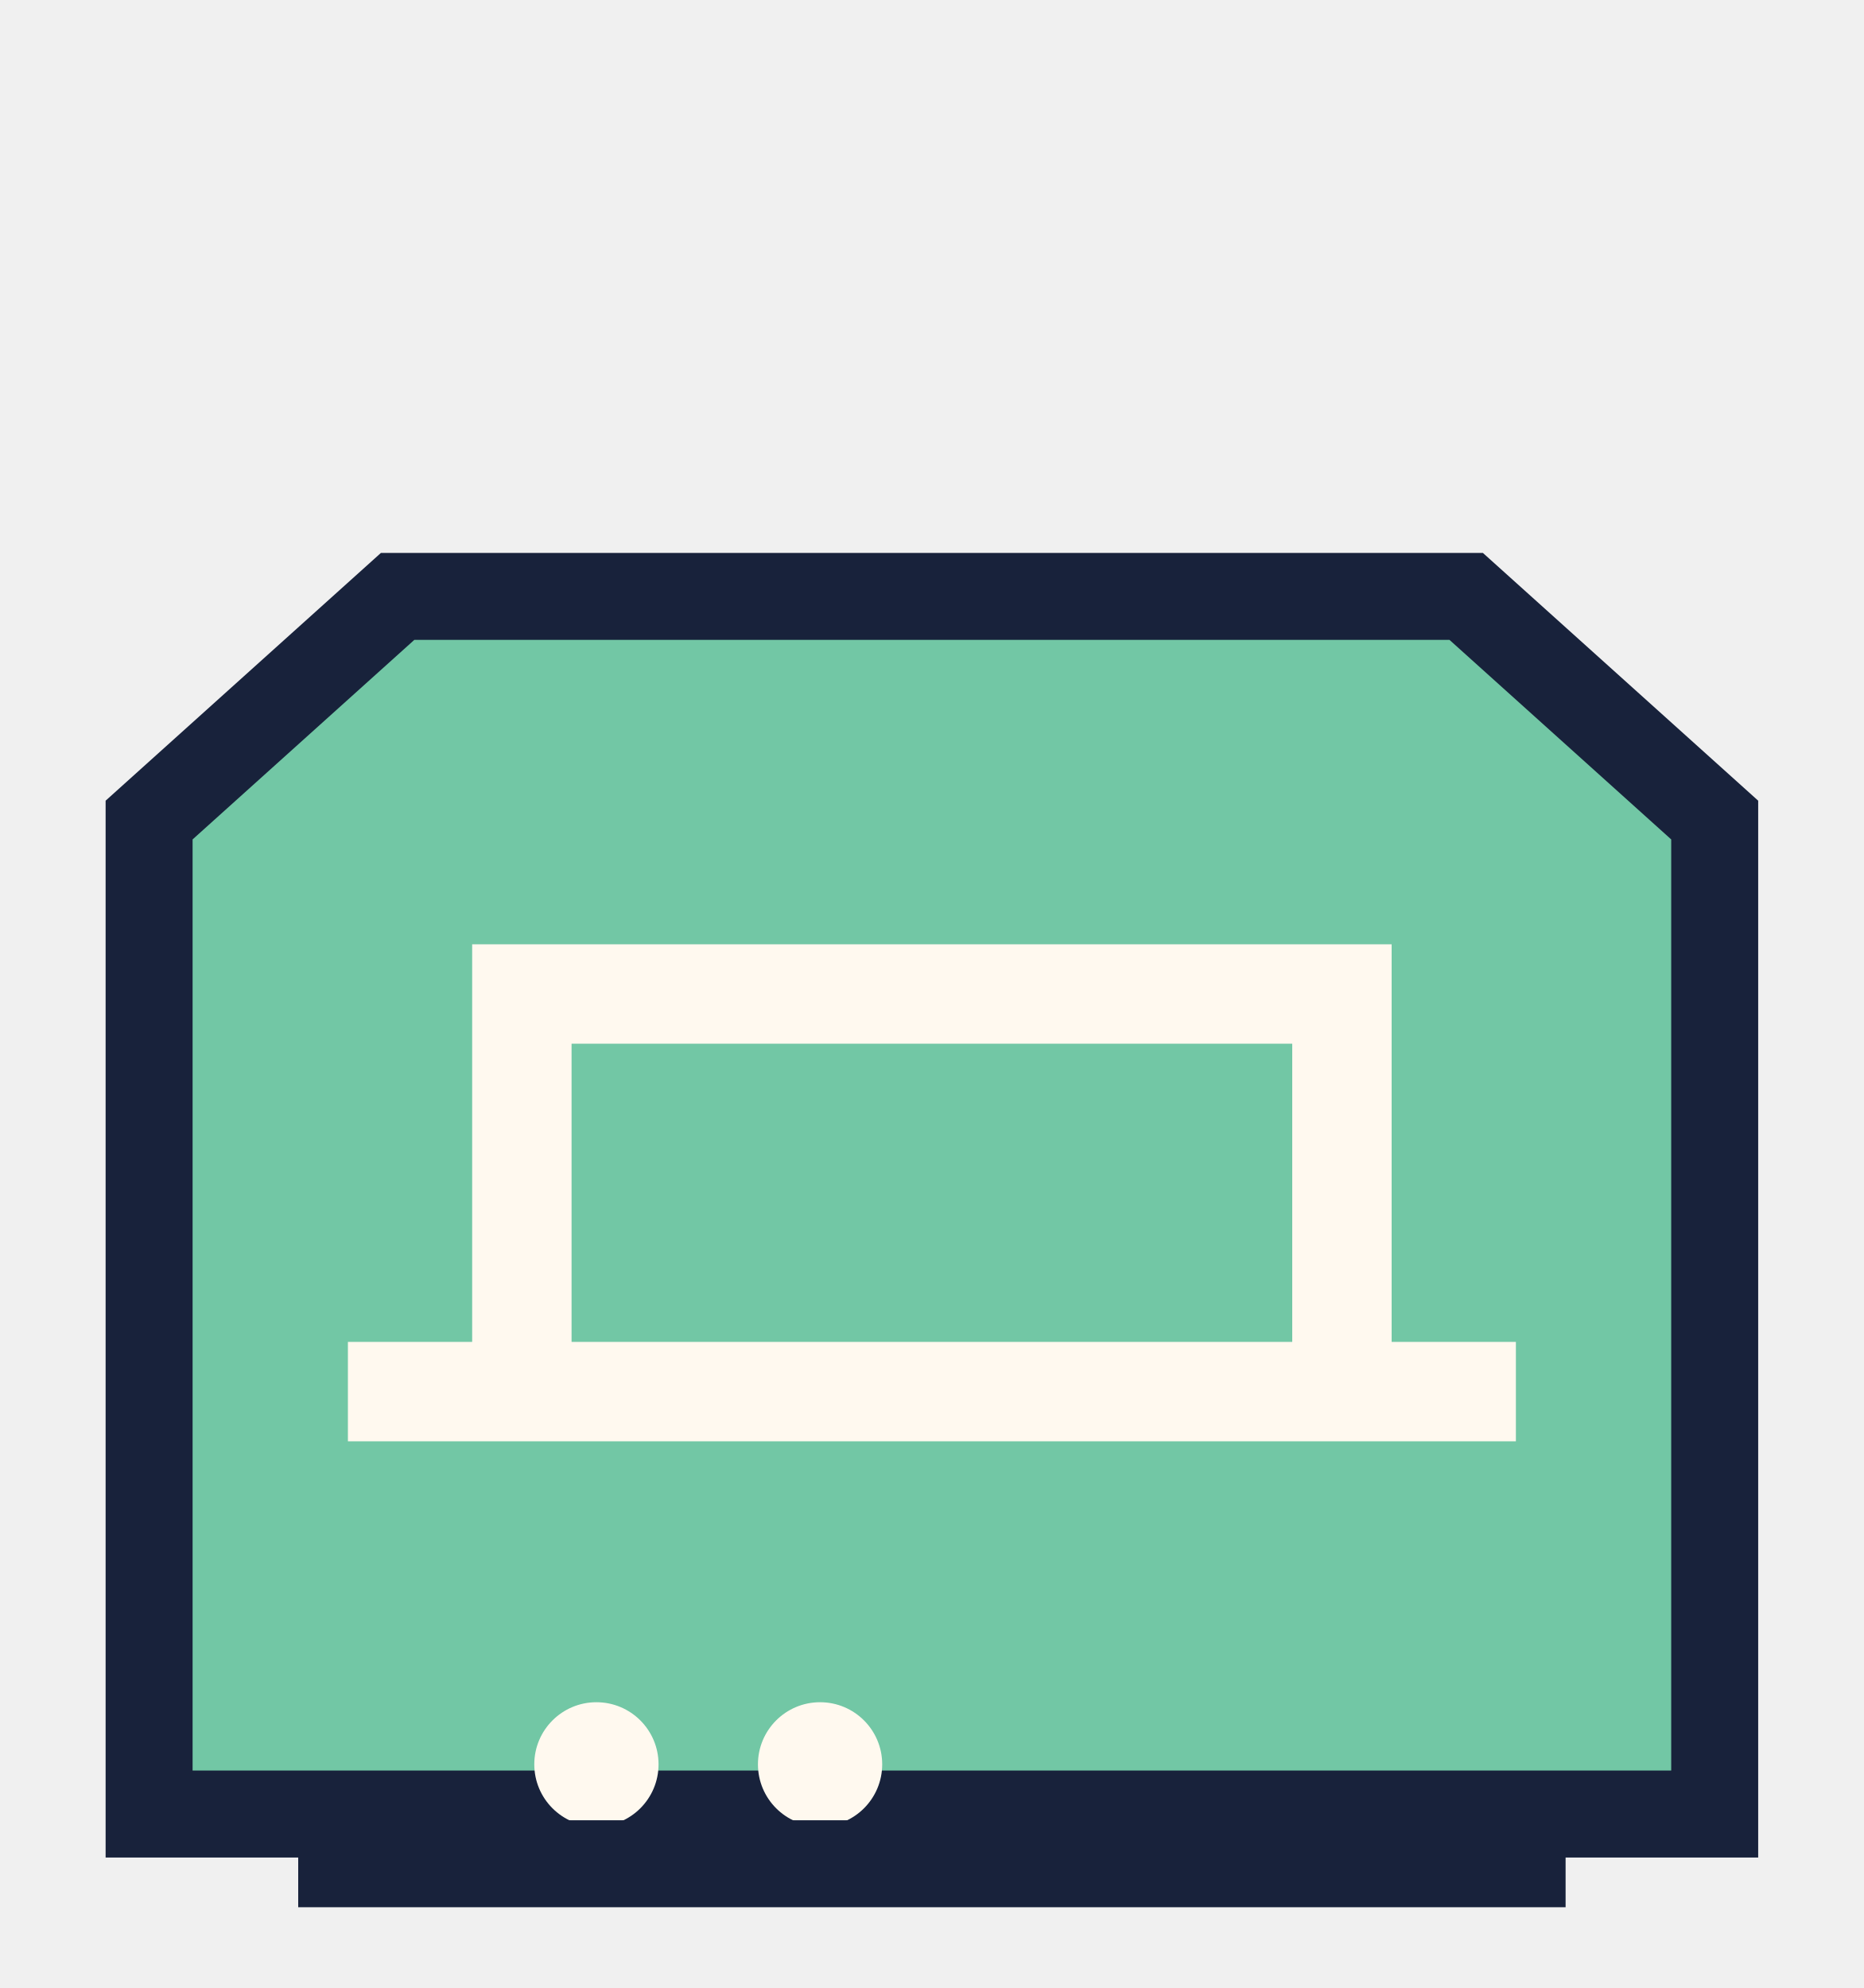
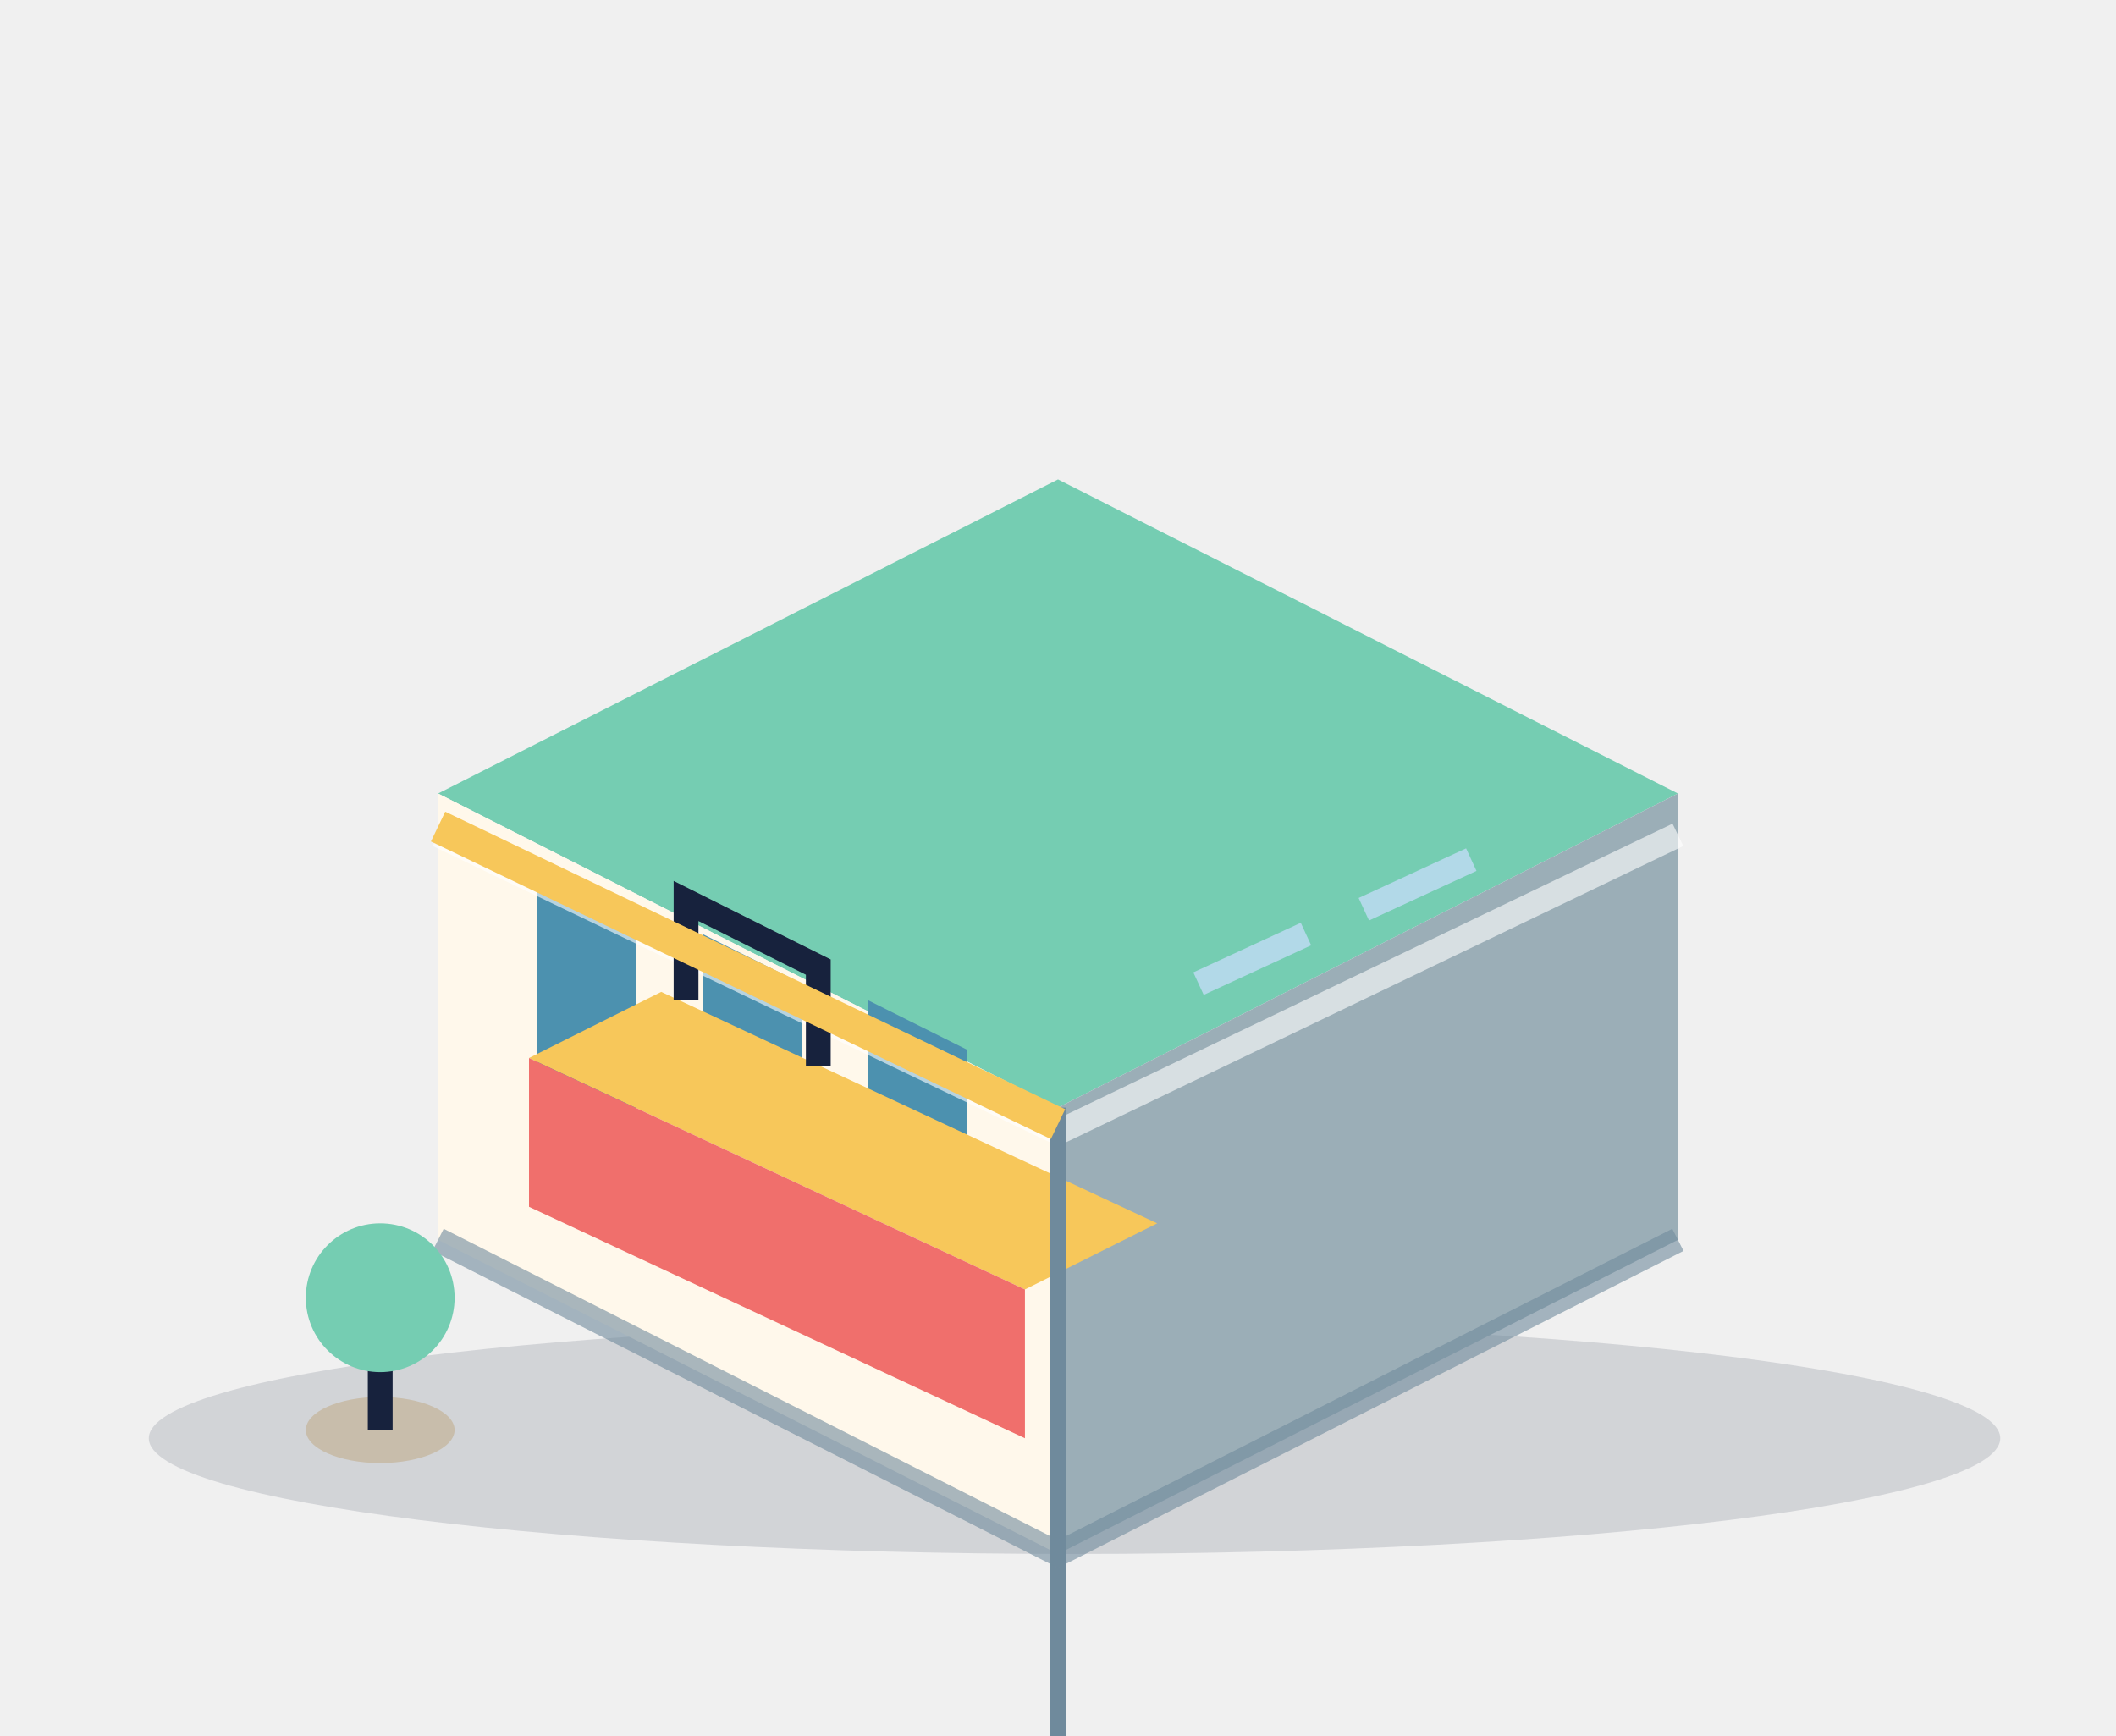
- <svg xmlns="http://www.w3.org/2000/svg" width="150" height="160">
-   <path d="M12 146V66l20-18h86l20 18v80z" fill="#72c7a5" stroke="#18223b" stroke-width="7" />
-   <path d="M28 112h94M42 80h66v32H42z" fill="none" stroke="#fff9ef" stroke-width="8" />
-   <circle cx="48" cy="142" r="5" fill="#fff9ef" />
-   <circle cx="66" cy="142" r="5" fill="#fff9ef" />
-   <path d="M24 150h102" stroke="#18223b" stroke-width="7" />
+ <svg xmlns="http://www.w3.org/2000/svg" width="256" height="210" viewBox="0 0 256 210">
+   <ellipse cx="130" cy="174" rx="112" ry="14" fill="#17223d" opacity=".14" />
+   <path d="M53 96L128 58L203 96L128 134Z" fill="#75cdb2" />
+   <path d="M53 96V150L128 188V134Z" fill="#fff8eb" />
+   <path d="M128 134V188L203 150V96Z" fill="#9baeb7" />
+   <path d="M65 105v24l12 6v-24z" fill="#4c91af" />
+   <path d="M85 113v24l12 6v-24z" fill="#4c91af" />
+   <path d="M105 121v24l12 6v-24z" fill="#4c91af" />
+   <path d="M53 101L128 137L203 101" fill="none" stroke="#ffffff" stroke-width="3" opacity=".6" />
+   <path d="M64 128l60 28 16-8-60-28z" fill="#f7c75a" />
+   <path d="M64 128v18l60 28v-18z" fill="#f06f6c" />
+   <path d="M83 121v-12l16 8v12" stroke="#17223d" stroke-width="3" fill="none" />
+   <path d="M128 134v188" stroke="#6f8a9c" stroke-width="2" />
+   <path d="M53 150L128 188L203 150" fill="none" stroke="#6f8a9c" stroke-width="3" opacity=".6" />
+   <path d="M53 100L128 136" stroke="#f7c75a" stroke-width="4" />
+   <path d="M145 119l13-6m7-3l13-6" stroke="#b2d9e8" stroke-width="3" />
+   <ellipse cx="46" cy="173" rx="9" ry="4" fill="#c8bdab" />
+   <path d="M46 173v-13" stroke="#17223d" stroke-width="3" />
+   <circle cx="46" cy="157" r="9" fill="#75cdb2" />
</svg>
